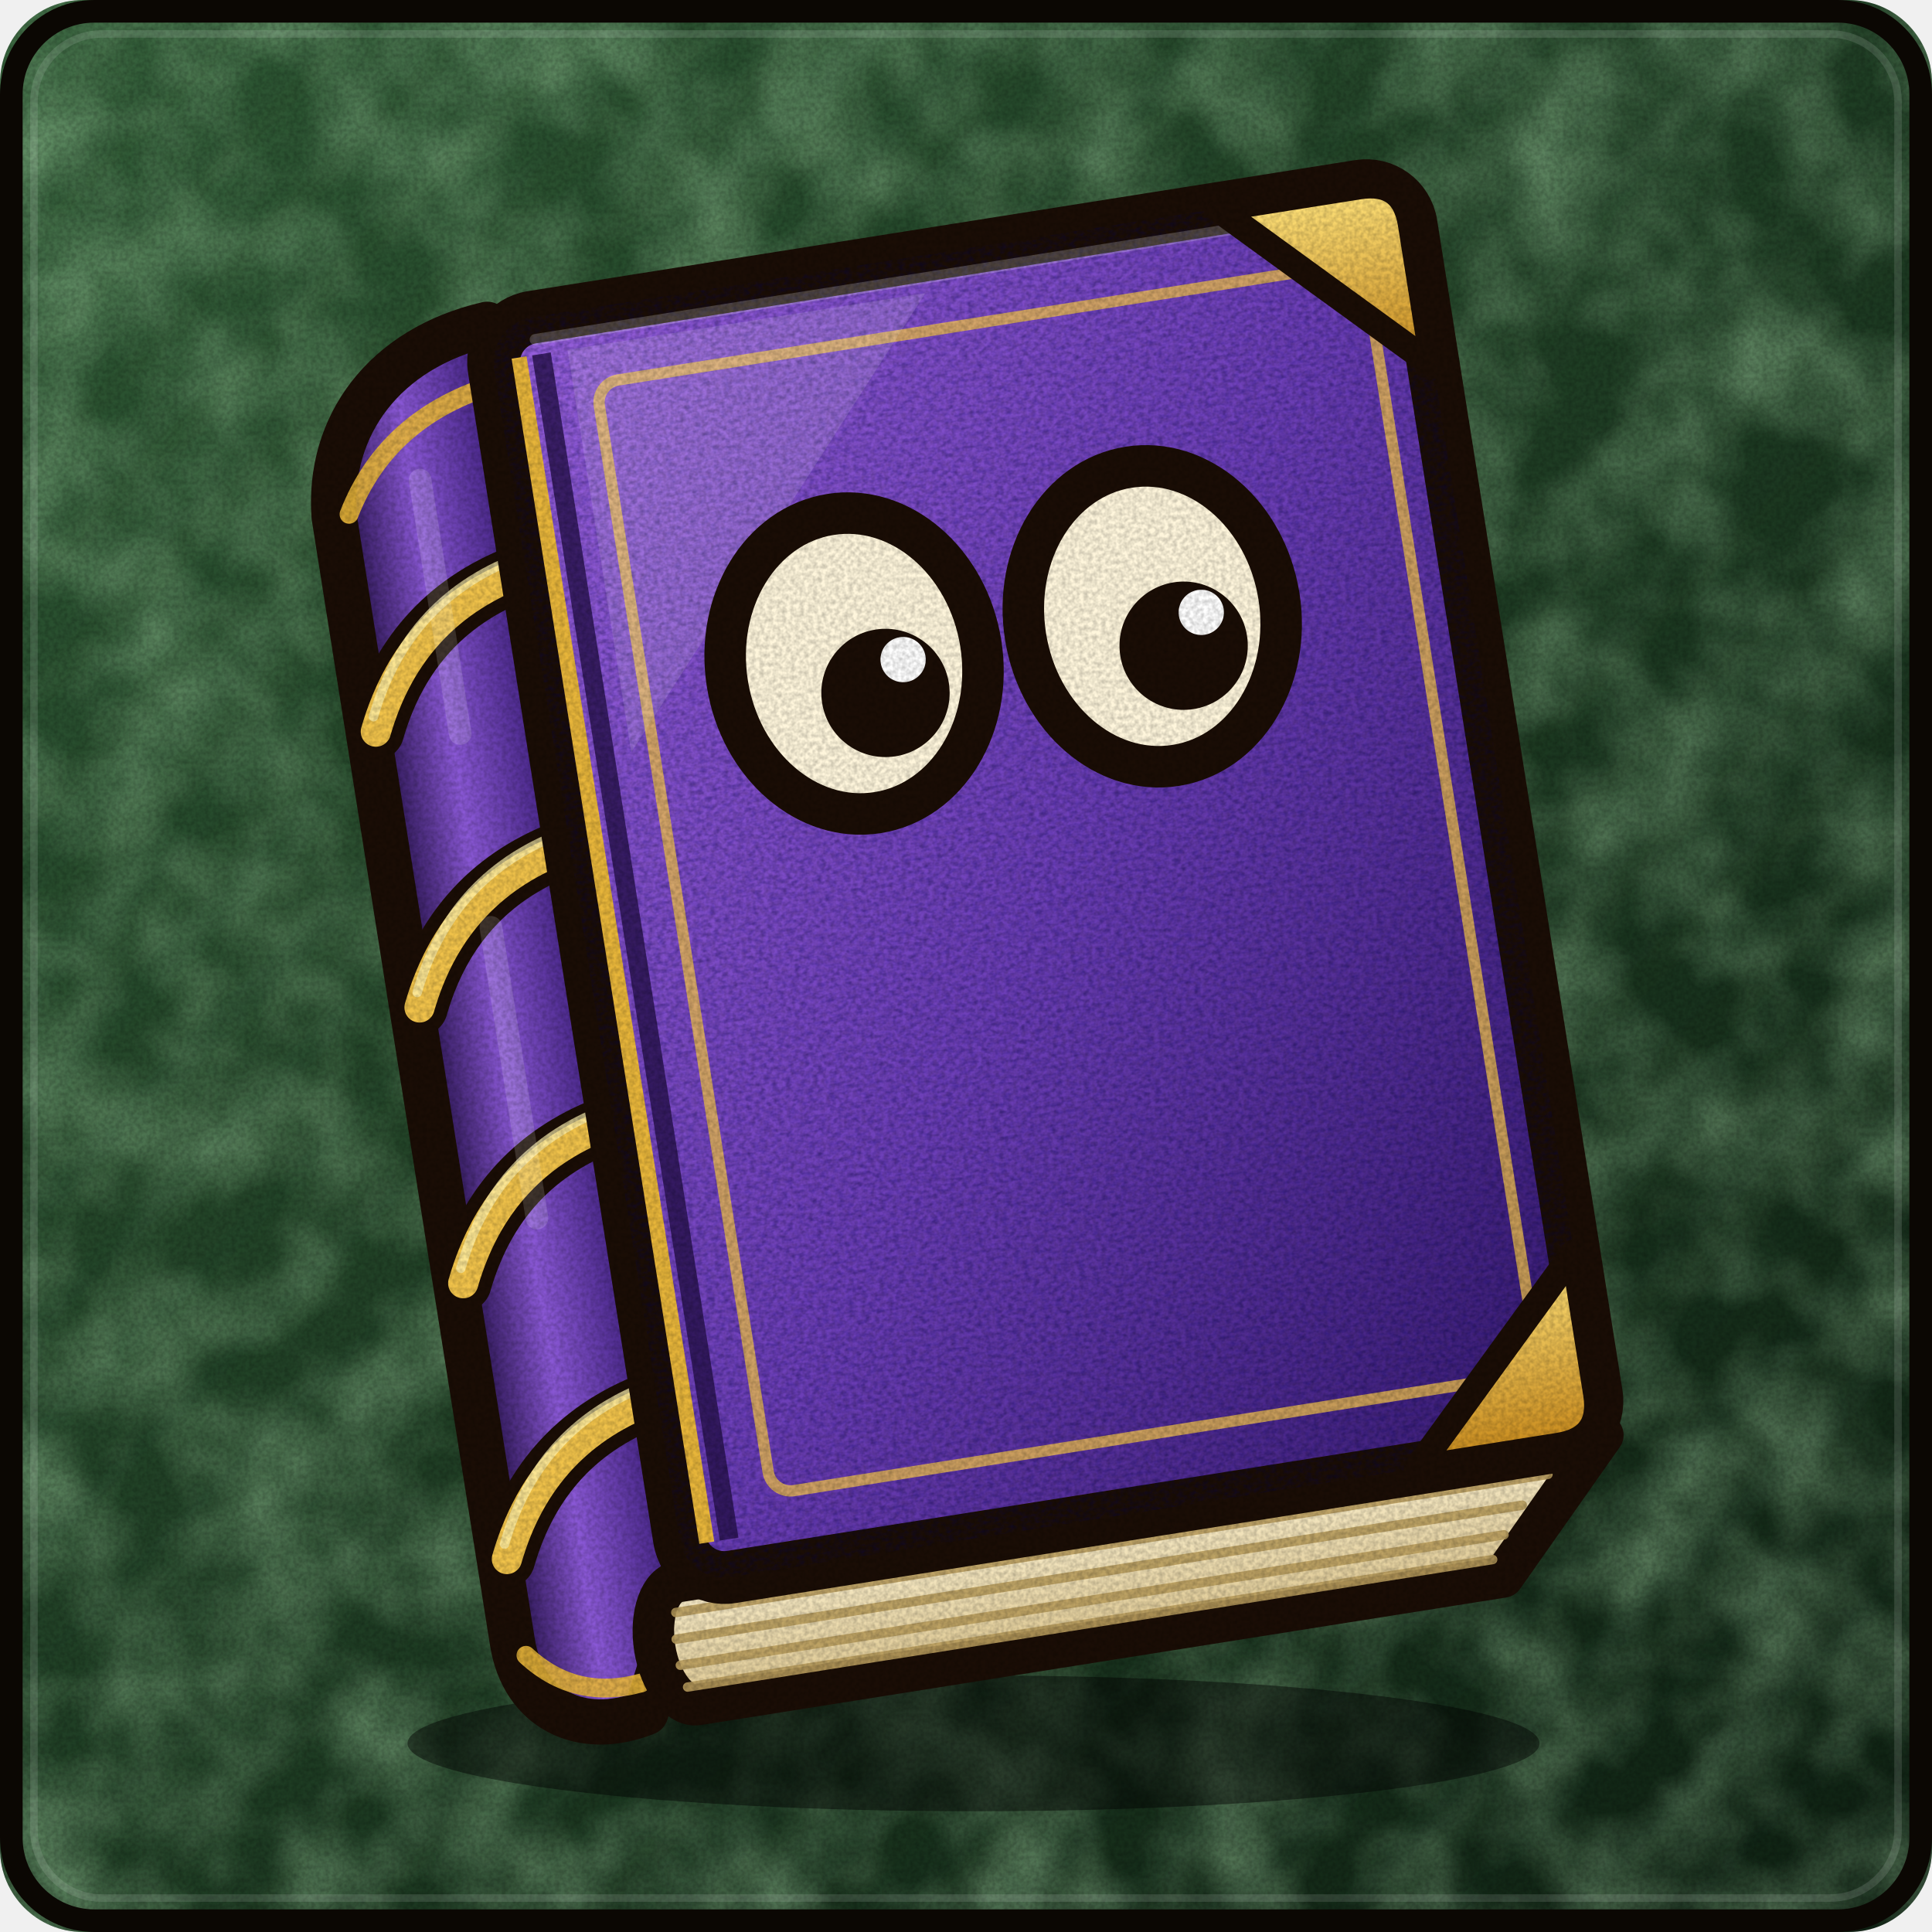
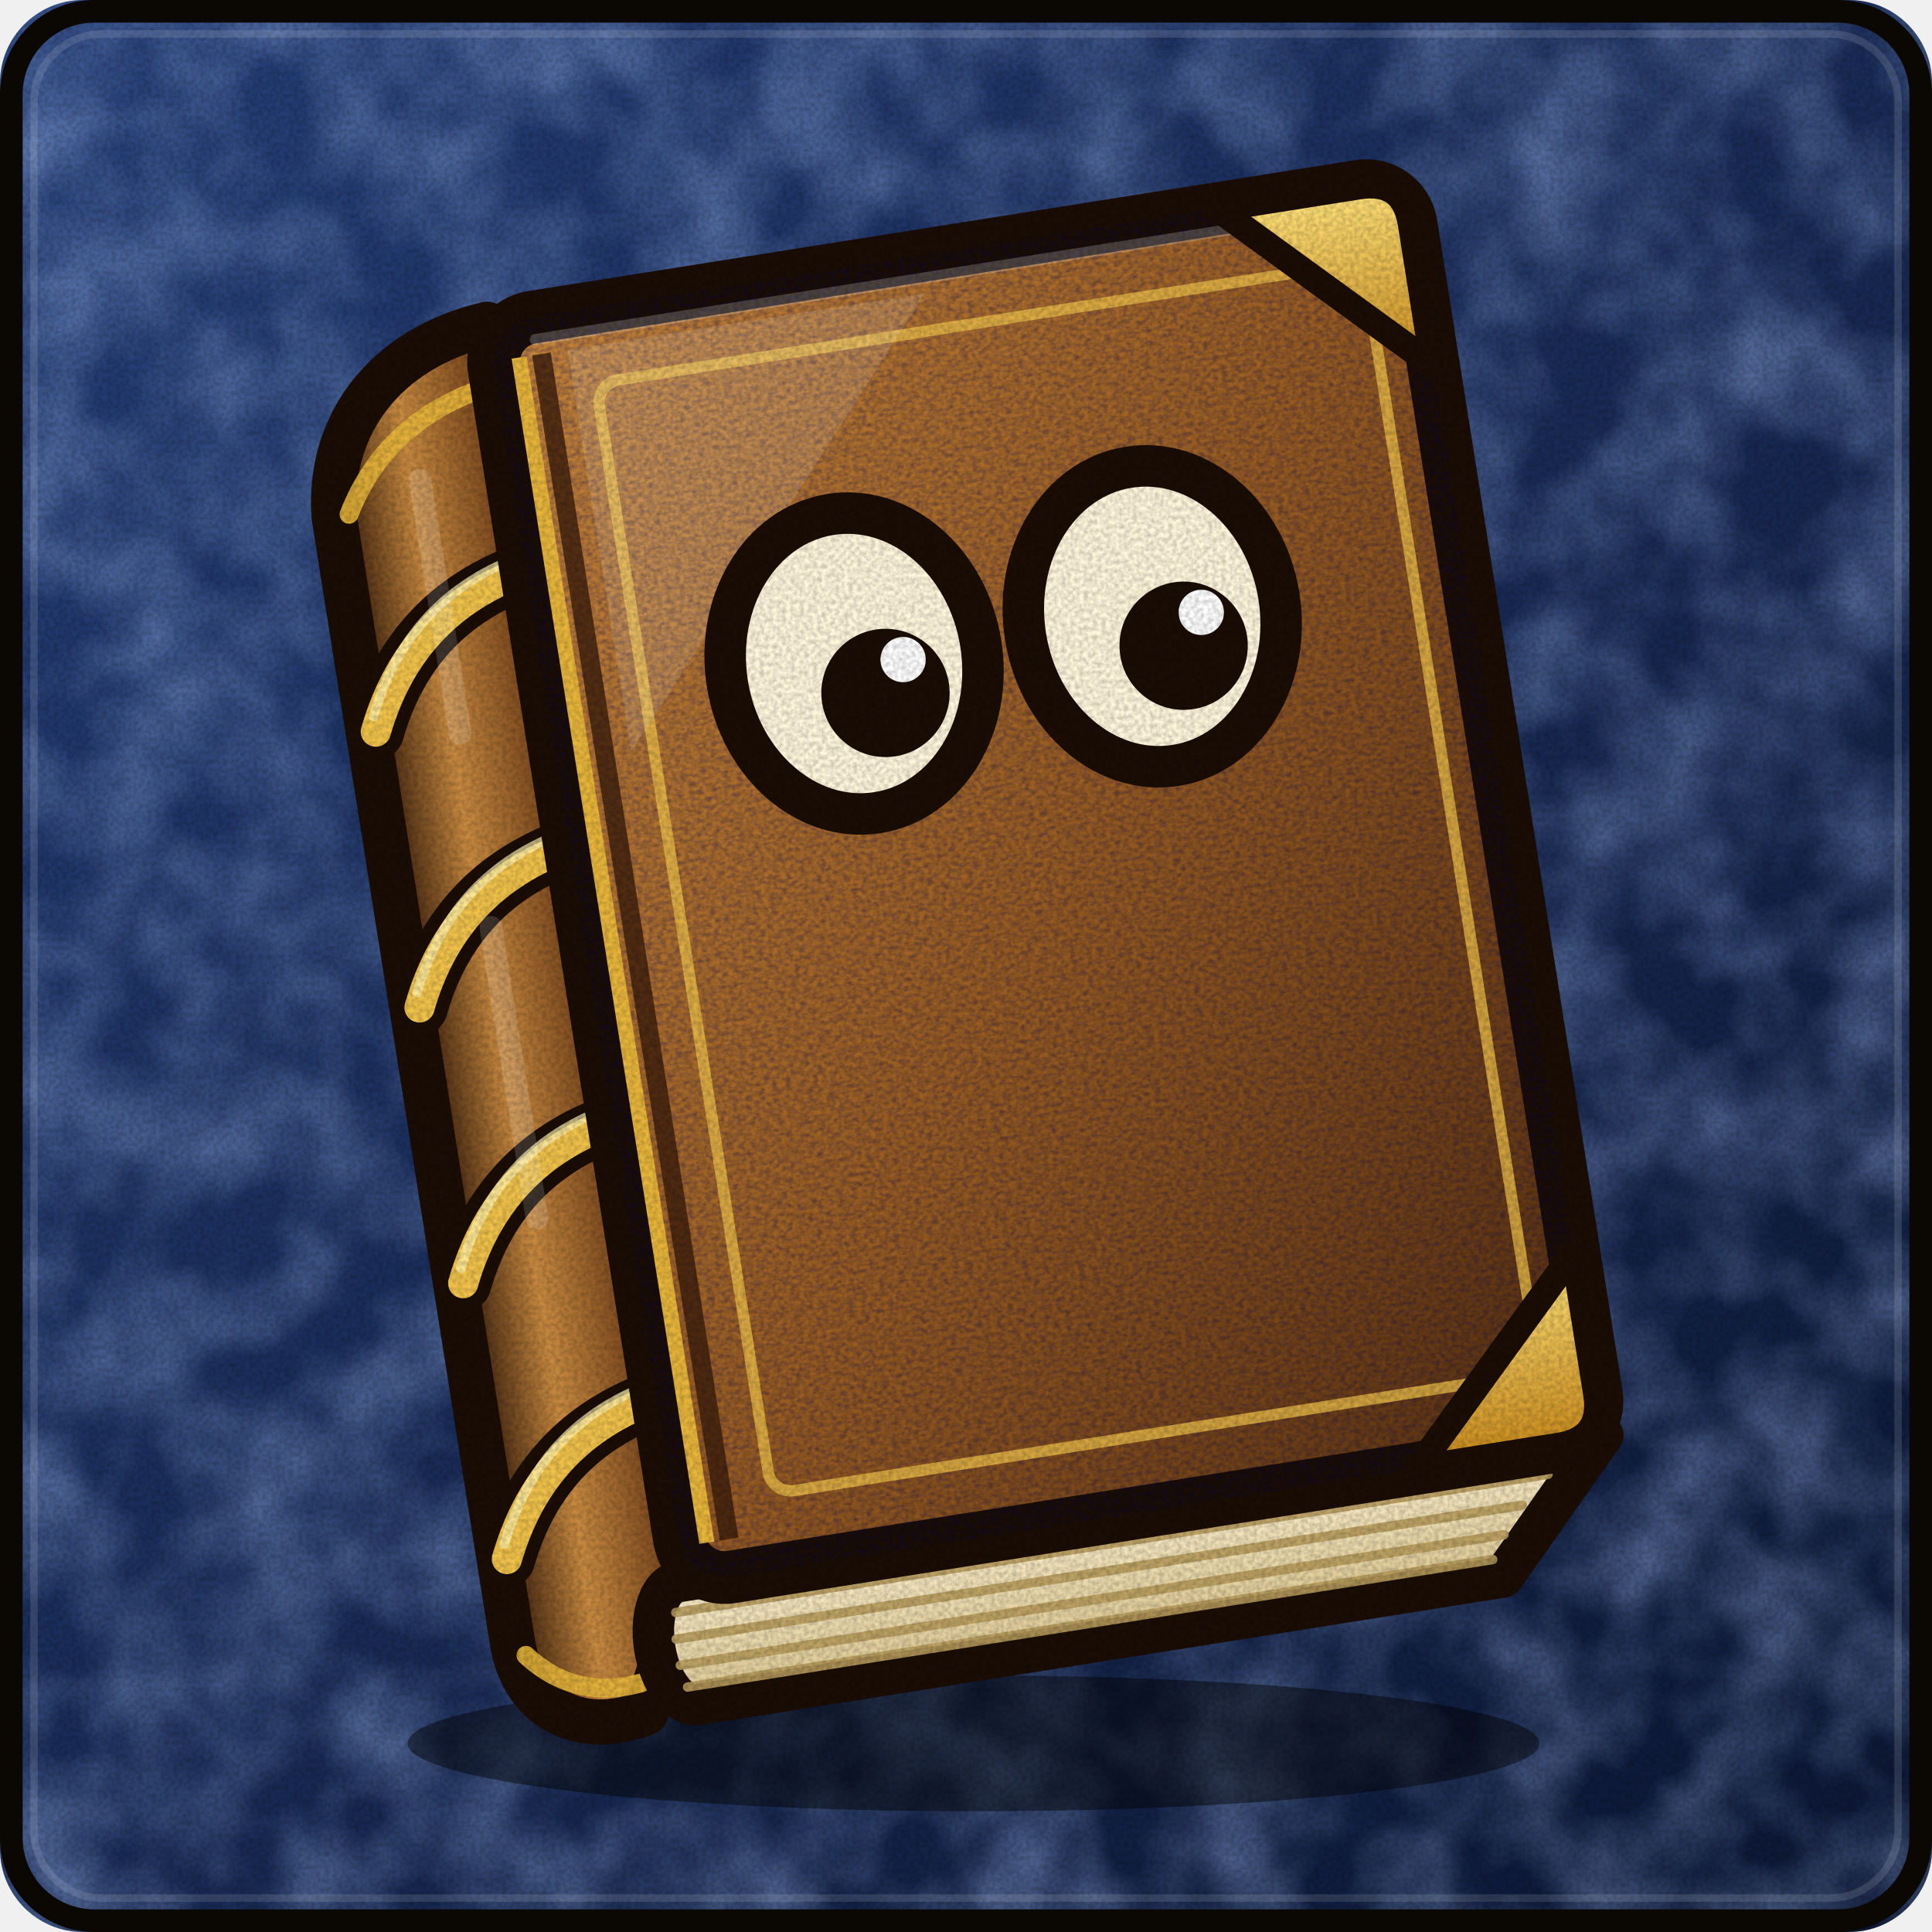
<svg xmlns="http://www.w3.org/2000/svg" viewBox="0 0 512 512" width="512" height="512">
  <defs>
    <linearGradient id="bg" x1="0" y1="0" x2="1" y2="1">
-       <stop offset="0" stop-color="#2f5a35" />
-       <stop offset="1" stop-color="#0e2012" />
+       <stop offset="0" stop-color="#26407a" />
+       <stop offset="1" stop-color="#0b1633" />
    </linearGradient>
    <filter id="mottle" x="0" y="0" width="100%" height="100%">
      <feTurbulence type="fractalNoise" baseFrequency="0.035" numOctaves="3" seed="3" result="n" />
-       <feColorMatrix in="n" type="matrix" values="0 0 0 0 0.4  0 0 0 0 0.7  0 0 0 0 0.4  0 0 0 1.4 -0.45" />
+       <feColorMatrix in="n" type="matrix" values="0 0 0 0 0.35  0 0 0 0 0.5  0 0 0 0 0.9  0 0 0 1.4 -0.45" />
    </filter>
    <filter id="grain" x="0" y="0" width="100%" height="100%">
      <feTurbulence type="fractalNoise" baseFrequency="0.85" numOctaves="2" seed="7" result="n" />
      <feColorMatrix in="n" type="matrix" values="0 0 0 0 0  0 0 0 0 0  0 0 0 0 0  0 0 0 -1.6 1.15" result="a" />
      <feComposite in="a" in2="SourceGraphic" operator="in" />
    </filter>
    <filter id="leather" x="0" y="0" width="100%" height="100%">
      <feTurbulence type="fractalNoise" baseFrequency="0.55 0.9" numOctaves="2" seed="11" result="n" />
      <feColorMatrix in="n" type="matrix" values="0 0 0 0 0  0 0 0 0 0  0 0 0 0 0.1  0 0 0 -2.2 1.35" result="a" />
      <feComposite in="a" in2="SourceGraphic" operator="in" />
    </filter>
    <clipPath id="sq">
      <rect width="512" height="512" rx="22" />
    </clipPath>
    <linearGradient id="cover" x1="0" y1="0" x2="1" y2="1">
-       <stop offset="0" stop-color="#9a62e0" />
-       <stop offset="0.5" stop-color="#6d3fb8" />
-       <stop offset="1" stop-color="#35196e" />
+       <stop offset="0" stop-color="#c9873d" />
+       <stop offset="0.5" stop-color="#9a5d22" />
+       <stop offset="1" stop-color="#552e10" />
    </linearGradient>
    <linearGradient id="spineg" x1="0" y1="0" x2="1" y2="0">
-       <stop offset="0" stop-color="#1e0c40" />
-       <stop offset="0.45" stop-color="#8a58d6" />
-       <stop offset="1" stop-color="#3a1c78" />
+       <stop offset="0" stop-color="#2e1608" />
+       <stop offset="0.45" stop-color="#c98a40" />
+       <stop offset="1" stop-color="#6a3a16" />
    </linearGradient>
    <linearGradient id="gold" x1="0" y1="0" x2="0" y2="1">
      <stop offset="0" stop-color="#ffe27a" />
      <stop offset="1" stop-color="#c88a1c" />
    </linearGradient>
    <linearGradient id="pages" x1="0" y1="0" x2="0" y2="1">
      <stop offset="0" stop-color="#fbf0cf" />
      <stop offset="1" stop-color="#dcc690" />
    </linearGradient>
    <linearGradient id="ribbon" x1="0" y1="0" x2="1" y2="0">
      <stop offset="0" stop-color="#e5453d" />
      <stop offset="1" stop-color="#a51f24" />
    </linearGradient>
  </defs>
  <g clip-path="url(#sq)">
    <rect width="512" height="512" fill="url(#bg)" />
    <rect width="512" height="512" filter="url(#mottle)" opacity="0.55" />
    <ellipse cx="258" cy="462" rx="150" ry="18" fill="#000" opacity="0.45" />
    <g transform="translate(26 -10) scale(1.0) rotate(-9 256 256)">
      <path d="M130 74 C102 76 84 94 82 118 L82 420 C82 438 96 448 114 444 L130 412 Z" fill="url(#spineg)" stroke="#1a0d05" stroke-width="12" stroke-linejoin="round" />
      <path d="M130 90 Q100 94 86 118 M114 436 Q96 438 85 424" fill="none" stroke="#e7b53a" stroke-width="5" stroke-linecap="round" opacity="0.9" />
      <g fill="none" stroke-linecap="round">
        <path d="M130 140 Q98 146 84 176 M130 214 Q98 220 84 250 M130 288 Q98 294 84 324 M130 362 Q98 368 84 398" stroke="#1a0d05" stroke-width="15" />
        <path d="M130 140 Q98 146 84 176 M130 214 Q98 220 84 250 M130 288 Q98 294 84 324 M130 362 Q98 368 84 398" stroke="#f0c24a" stroke-width="8" />
        <path d="M130 136 Q98 142 84 172 M130 210 Q98 216 84 246 M130 284 Q98 290 84 320 M130 358 Q98 364 84 394" stroke="#fff3b0" stroke-width="2.5" opacity="0.7" />
      </g>
      <path d="M106 112 L106 180 M106 232 L106 310" stroke="#fff" stroke-width="6" opacity="0.16" stroke-linecap="round" />
      <path d="M128 411 L376 411 L344 444 L128 444 A9 16.5 0 0 1 128 411 Z" fill="url(#pages)" stroke="#1a0d05" stroke-width="11" stroke-linejoin="round" />
      <path d="M126 419 L360 419 M125 426 L352 426 M125 433 L346 433 M126 439 L342 439" stroke="#b79b5c" stroke-width="2.5" opacity="0.9" stroke-linecap="round" />
      <rect x="130" y="74" width="246" height="338" rx="12" fill="url(#cover)" stroke="#1a0d05" stroke-width="14" stroke-linejoin="round" />
      <rect x="130" y="74" width="246" height="338" rx="12" fill="#000" filter="url(#leather)" opacity="0.28" />
-       <path d="M143 84 L143 402" stroke="#240f4a" stroke-width="5" opacity="0.8" />
+       <path d="M143 84 L143 402" stroke="#3a1c0a" stroke-width="5" opacity="0.8" />
      <path d="M137 84 L137 402" stroke="#e7b53a" stroke-width="4" />
      <rect x="156" y="94" width="206" height="298" rx="6" fill="none" stroke="#f0c24a" stroke-width="3" opacity="0.75" />
      <path d="M142 80 L366 80" stroke="#fff" stroke-width="3" opacity="0.22" stroke-linecap="round" />
      <path d="M326 74 H364 Q376 74 376 86 V124 Z" fill="url(#gold)" stroke="#1a0d05" stroke-width="7" stroke-linejoin="round" />
      <path d="M326 412 H364 Q376 412 376 400 V362 Z" fill="url(#gold)" stroke="#1a0d05" stroke-width="7" stroke-linejoin="round" />
      <path d="M150 84 L246 84 L150 192 Z" fill="#fff" opacity="0.14" />
      <ellipse cx="212" cy="178" rx="34" ry="40" fill="#fff6dc" stroke="#1a0d05" stroke-width="11" />
      <ellipse cx="292" cy="178" rx="34" ry="40" fill="#fff6dc" stroke="#1a0d05" stroke-width="11" />
      <circle cx="219" cy="187" r="17" fill="#1a0d05" />
      <circle cx="299" cy="187" r="17" fill="#1a0d05" />
      <circle cx="225" cy="179" r="6" fill="#fff" />
      <circle cx="305" cy="179" r="6" fill="#fff" />
    </g>
    <rect width="512" height="512" fill="#000" filter="url(#grain)" opacity="0.22" />
  </g>
  <rect x="3" y="3" width="506" height="506" rx="22" fill="none" stroke="#0b0703" stroke-width="6" />
  <rect x="9" y="9" width="494" height="494" rx="18" fill="none" stroke="#fff" stroke-opacity="0.12" stroke-width="2" />
</svg>
